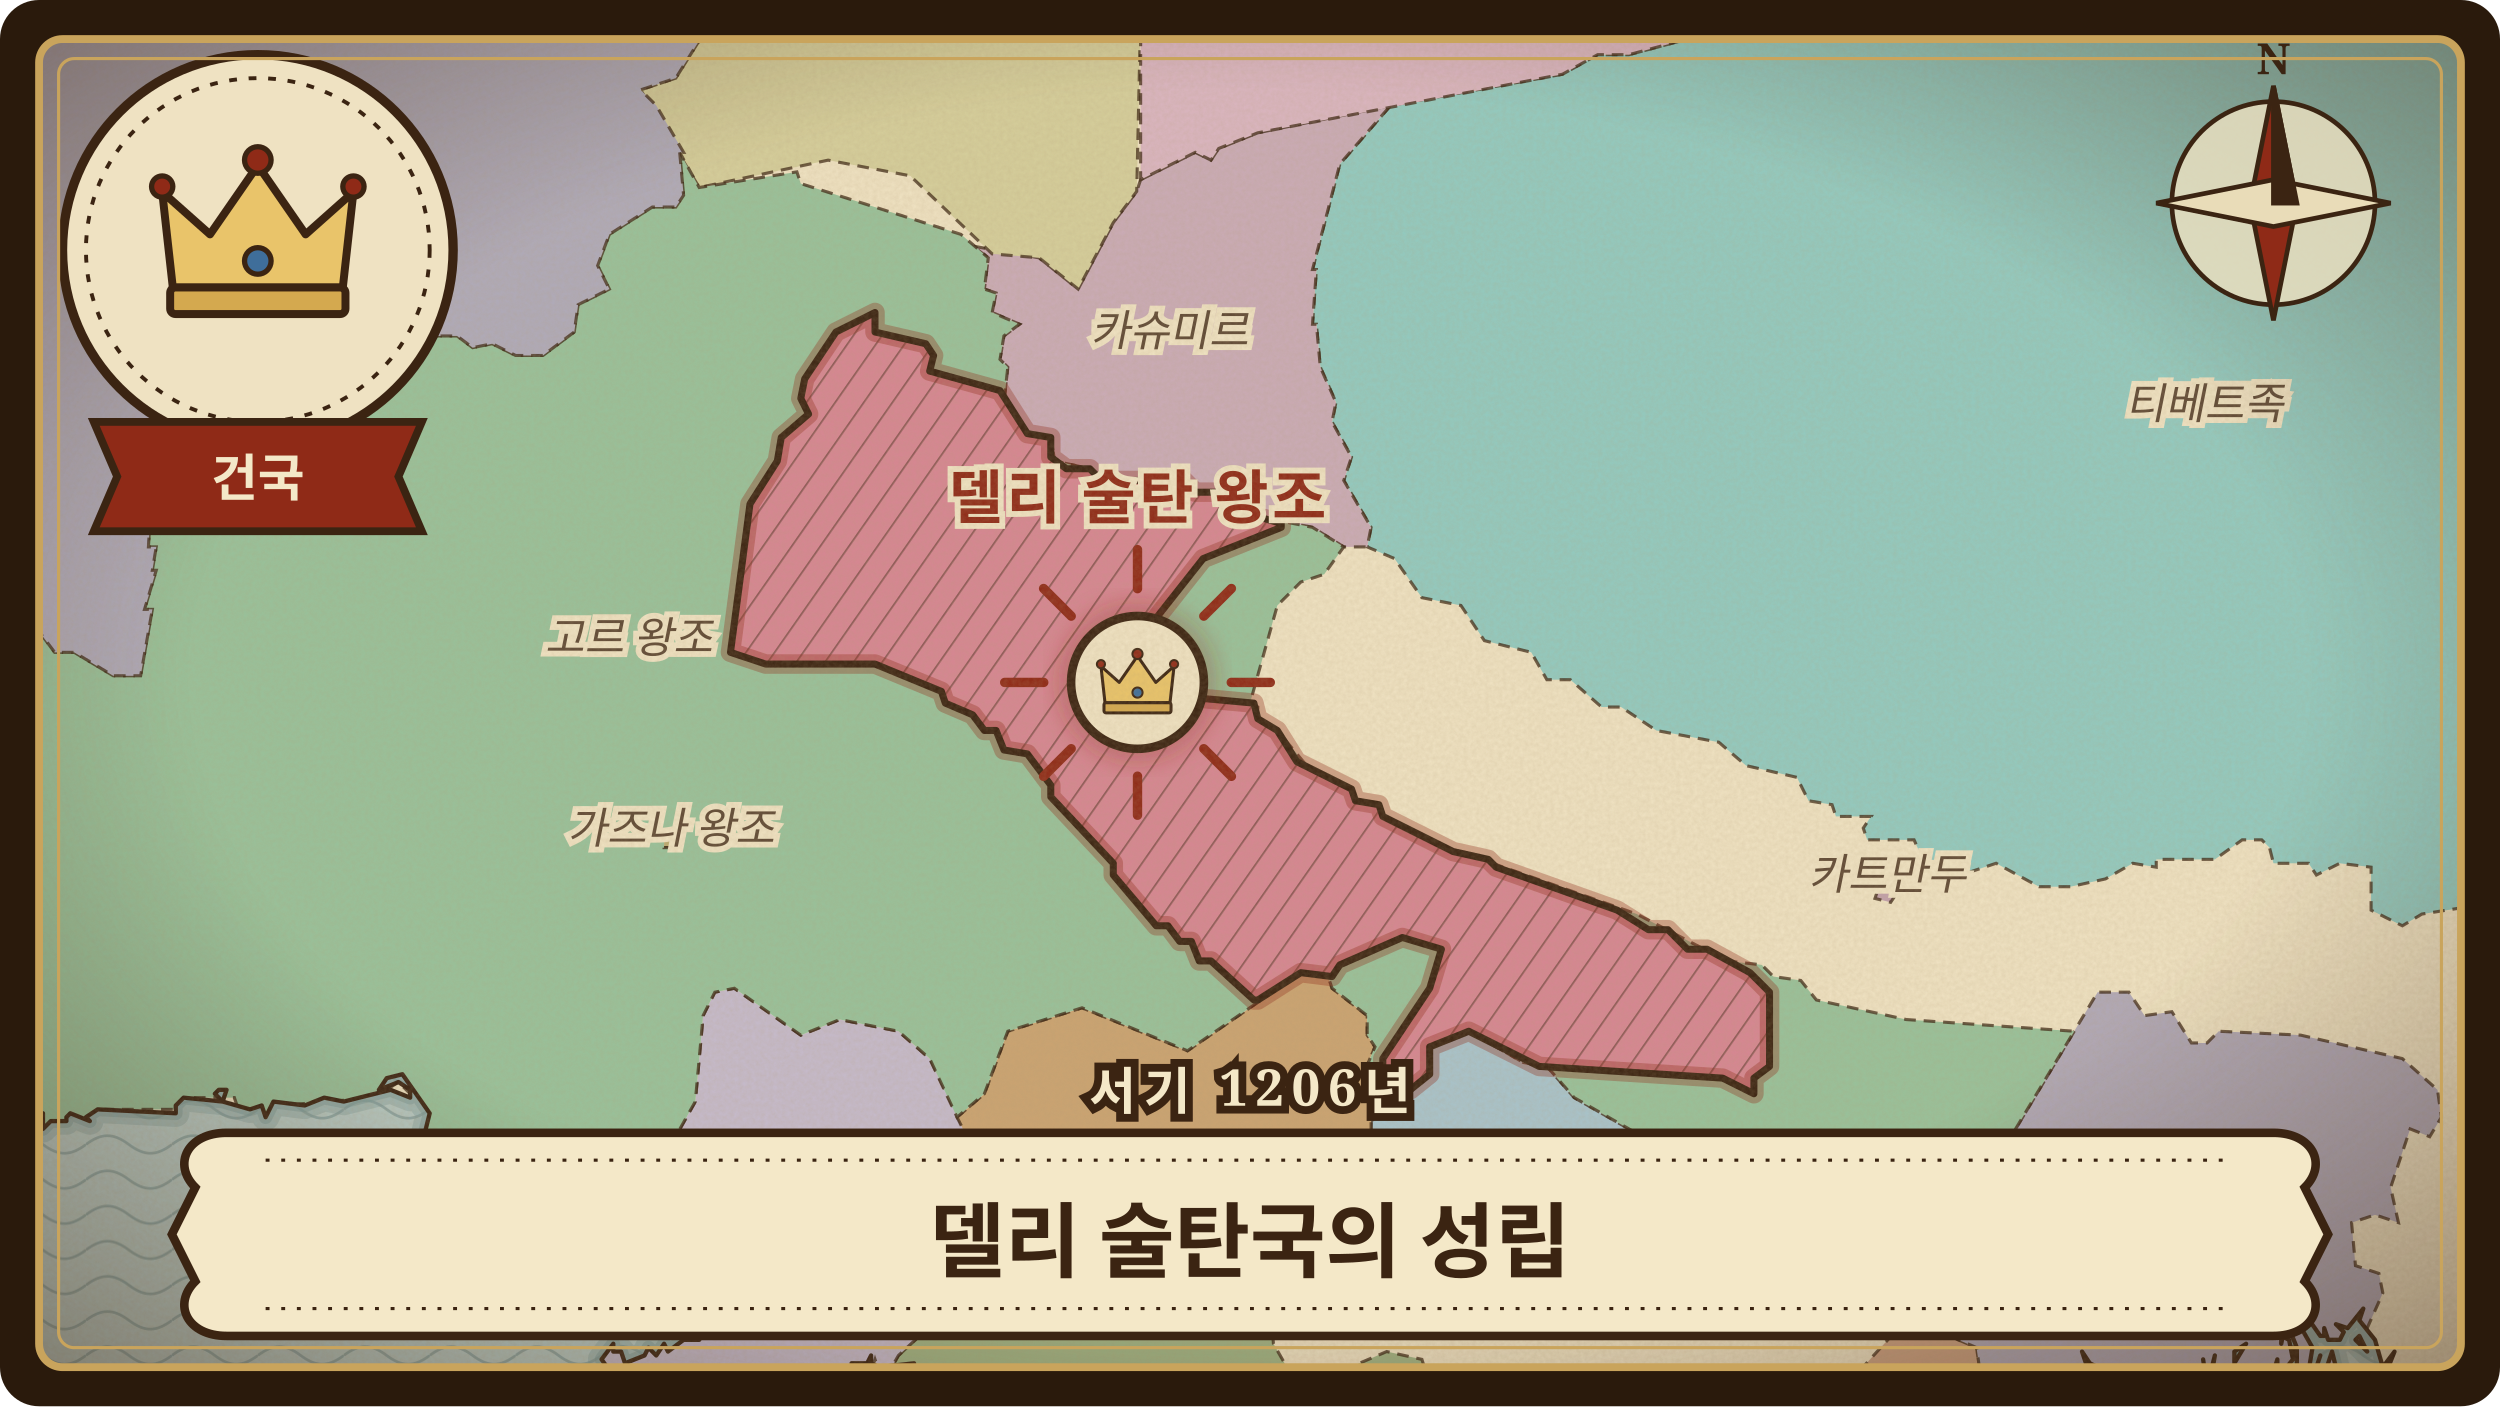
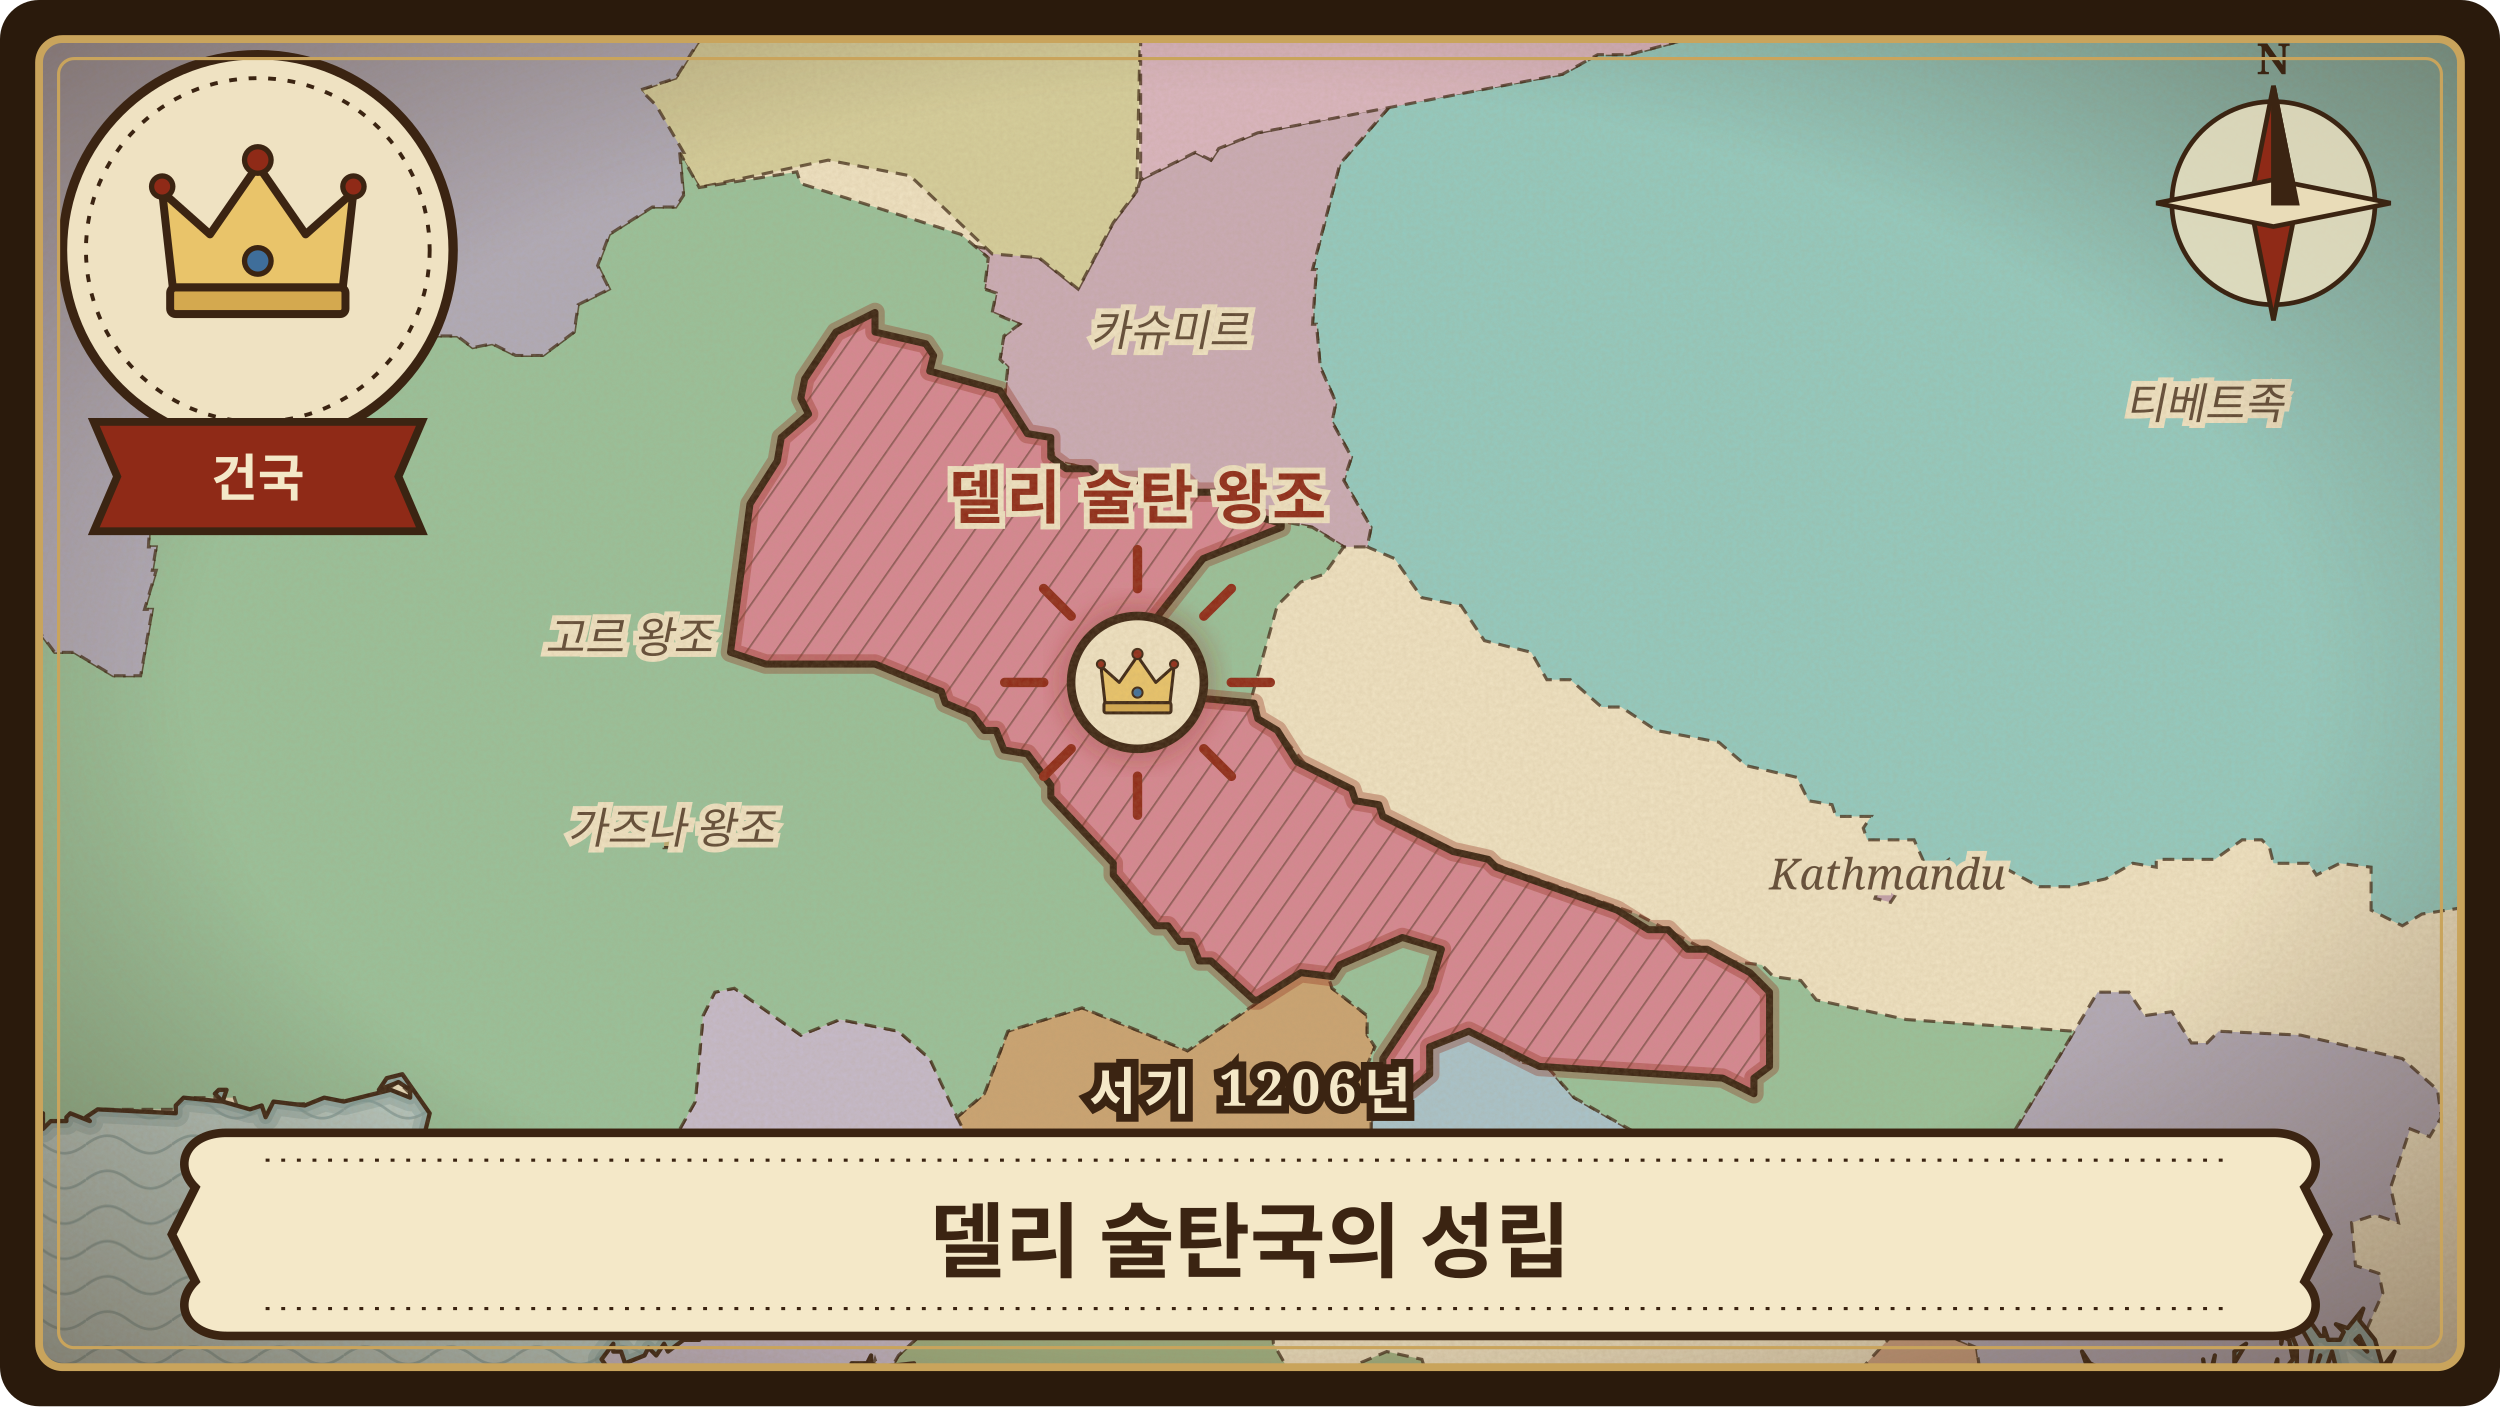
<svg xmlns="http://www.w3.org/2000/svg" viewBox="0 0 640 360" width="640" height="360" role="img" aria-label="델리 술탄국의 성립">
  <defs>
    <clipPath id="frame-delhi-sultanate">
      <rect x="10" y="10" width="620" height="340" rx="6" />
    </clipPath>
    <pattern id="waves-delhi-sultanate" width="22" height="9" patternUnits="userSpaceOnUse">
      <path d="M0 5 C4 2 7 2 11 5 C15 8 18 8 22 5" fill="none" stroke="#6f8f8f" stroke-width="0.7" stroke-opacity="0.55" />
    </pattern>
    <pattern id="hatch-delhi-sultanate" width="6" height="6" patternUnits="userSpaceOnUse" patternTransform="rotate(35)">
      <path d="M0 0 L0 6" stroke="#3b2412" stroke-width="0.9" stroke-opacity="0.45" />
    </pattern>
    <filter id="paper-delhi-sultanate" x="0" y="0" width="100%" height="100%">
      <feTurbulence type="fractalNoise" baseFrequency="0.9" numOctaves="3" seed="182" result="noise" />
      <feColorMatrix in="noise" type="matrix" values="0 0 0 0 0.45  0 0 0 0 0.33  0 0 0 0 0.18  0 0 0 0.22 0" />
    </filter>
    <radialGradient id="vignette-delhi-sultanate" cx="50%" cy="48%" r="70%">
      <stop offset="60%" stop-color="#3b2412" stop-opacity="0" />
      <stop offset="100%" stop-color="#3b2412" stop-opacity="0.45" />
    </radialGradient>
    <filter id="glow-delhi-sultanate">
      <feGaussianBlur stdDeviation="3" />
    </filter>
    <path id="land-delhi-sultanate" d="M-24 -24L-24 281L-20 282L-19 281L-15 283L-17 281L-14 279L-12 283L4 288L7 284L11 285L11 289L13 287L17 287L17 286L18 285L23 287L22 286L25 284L45 285L45 283L47 281L57 282L55 280L56 279L58 279L57 282L64 284L67 283L68 286L70 282L78 283L83 281L88 282L100 279L105 281L105 279L102 277L97 279L99 276L103 275L110 285L108 293L115 293L120 295L118 297L120 298L119 298L121 303L123 304L121 305L122 310L126 310L125 314L128 315L128 313L128 315L130 316L132 315L132 313L136 316L136 313L137 315L137 317L138 318L138 313L139 317L141 318L138 320L142 320L144 318L152 314L143 320L144 322L145 322L144 323L147 326L146 327L153 333L159 336L170 339L172 336L178 335L178 333L183 334L183 332L185 331L185 333L183 335L179 343L175 343L171 346L170 344L168 347L166 345L165 347L160 349L159 346L157 346L157 344L154 348L159 355L163 357L182 378L190 382L195 382L217 372L221 362L215 358L217 358L216 357L219 358L218 356L216 356L221 353L221 350L218 349L222 349L223 347L223 349L225 350L234 349L226 352L226 357L230 355L227 358L226 362L238 360L232 362L227 367L230 366L226 368L230 372L227 374L231 373L232 375L231 376L233 377L233 384L514 384L516 383L512 381L514 380L512 372L513 369L519 364L531 360L538 353L534 349L533 346L535 349L539 351L538 356L540 364L540 359L541 363L541 361L543 363L544 363L545 356L545 364L546 364L548 350L547 356L550 352L549 364L551 361L552 362L552 360L553 362L556 363L553 355L556 356L556 352L559 362L561 362L562 355L563 361L565 355L564 348L565 355L567 347L565 359L566 361L569 359L568 356L569 358L572 357L571 353L572 353L572 346L575 344L572 349L573 355L576 351L575 355L576 355L579 350L575 358L577 356L577 358L580 358L583 348L583 353L587 348L586 343L584 342L584 344L585 339L582 338L586 335L584 331L586 331L587 329L586 327L580 323L586 325L586 321L584 320L587 320L587 322L589 321L587 323L587 332L594 342L595 342L595 340L596 343L599 343L600 341L598 339L601 340L605 335L604 338L608 343L610 350L613 346L611 351L614 357L613 359L614 359L614 362L615 361L614 367L621 382L620 375L622 383L624 384L628 384L627 383L629 384L664 384L664 -24ZM536 362L538 363L538 357L536 362ZM546 358L548 359L548 356L546 358ZM556 356L557 361L556 356ZM581 357L583 355L581 357ZM583 356L584 356L583 354L583 356ZM583 325L586 326L583 325ZM584 338L585 339L588 337L586 336L584 338ZM584 354L585 353L585 355L587 351L584 354ZM585 358L587 355L585 358ZM585 334L588 335L586 332L585 334ZM586 340L588 345L588 355L591 351L592 345L588 338L586 340ZM587 345L588 348L587 345ZM593 350L594 347L593 350ZM595 352L596 353L598 350L597 346L595 352ZM603 343L606 346L604 342L603 343ZM611 360L612 356L611 360ZM612 361L612 366L614 365L613 359L612 361Z" />
    <clipPath id="landclip-delhi-sultanate">
      <use href="#land-delhi-sultanate" />
    </clipPath>
    <path id="hl-delhi-sultanate-16" d="M321 256L310 246L307 246L305 241L302 241L299 237L296 237L285 224L285 221L269 204L269 201L263 193L257 192L255 187L252 187L249 183L242 180L241 177L224 170L196 170L187 167L192 129L199 118L200 112L207 106L205 102L206 97L214 85L224 80L224 85L237 88L239 91L238 95L256 100L263 111L269 112L269 117L273 120L279 120L282 123L303 123L306 126L312 126L321 132L328 134L328 135L308 143L293 162L293 167L296 168L295 171L299 174L299 178L321 180L322 184L327 187L332 195L346 202L347 205L353 206L354 209L372 218L381 220L383 222L414 233L422 238L427 238L432 243L437 243L448 249L453 254L453 273L449 276L449 280L441 276L394 273L376 264L366 268L366 275L361 279L354 276L354 271L366 253L369 243L359 240L343 247L341 250L333 249L322 256Z" />
  </defs>
  <rect width="640" height="360" rx="10" fill="#2a1a0c" />
  <g clip-path="url(#frame-delhi-sultanate)">
    <rect width="640" height="360" fill="#b9ccc6" />
    <rect width="640" height="360" fill="url(#waves-delhi-sultanate)" />
    <use href="#land-delhi-sultanate" fill="none" stroke="#7e9c98" stroke-width="7" stroke-opacity="0.35" stroke-linejoin="round" />
    <use href="#land-delhi-sultanate" fill="none" stroke="#7e9c98" stroke-width="3.5" stroke-opacity="0.5" stroke-linejoin="round" />
    <use href="#land-delhi-sultanate" fill="#efe2c2" stroke="none" />
    <g clip-path="url(#landclip-delhi-sultanate)">
      <path d="M599 -4L606 -6L610 -2L664 6L664 216L639 231L620 234L615 237L607 233L607 222L599 221L593 224L591 221L582 221L581 217L579 215L574 215L567 220L552 220L552 222L546 221L539 225L530 227L522 227L511 221L502 224L499 220L494 224L490 215L478 215L477 212L479 209L470 209L469 206L463 205L460 199L447 196L440 190L424 187L415 181L410 181L402 174L396 174L392 167L380 164L374 155L364 153L357 143L350 140L351 135L344 123L346 117L341 108L342 103L338 94L337 83L336 83L337 69L336 69L343 42L356 27L400 19L409 14L417 14L477 -2L511 -2L540 -9L598 -4Z" fill="rgb(146,202,192)" stroke="#3b2412" stroke-width="0.8" stroke-opacity="0.75" stroke-dasharray="3 2" />
      <path d="M635 313L659 313L664 303L664 276L647 274L635 294Z" fill="rgb(218,191,130)" stroke="#3b2412" stroke-width="0.8" stroke-opacity="0.75" stroke-dasharray="3 2" />
      <path d="M516 384L513 373L515 362L507 352L506 345L499 342L486 340L476 351L466 356L456 354L442 359L432 366L424 384Z" fill="rgb(204,160,128)" stroke="#3b2412" stroke-width="0.8" stroke-opacity="0.75" stroke-dasharray="3 2" />
      <path d="M486 338L492 321L504 320L509 312L513 294L537 254L545 254L549 260L556 259L561 267L565 267L568 264L589 265L615 271L624 279L625 286L622 291L617 289L612 304L614 313L608 311L602 313L603 324L609 326L610 331L606 340L603 340L606 344L606 347L602 344L604 347L602 345L598 345L598 353L594 354L594 352L592 358L582 360L581 357L577 359L575 355L567 361L564 361L565 356L562 361L546 365L536 363L536 359L534 358L524 365L520 365L513 356L507 352L506 345L499 342L486 340Z" fill="rgb(176,168,183)" stroke="#3b2412" stroke-width="0.8" stroke-opacity="0.75" stroke-dasharray="3 2" />
      <path d="M664 384L664 312L663 314L644 320L643 329L638 332L638 352L635 354L629 353L629 370L621 368L622 376L620 381L622 384Z" fill="rgb(160,174,184)" stroke="#3b2412" stroke-width="0.8" stroke-opacity="0.75" stroke-dasharray="3 2" />
      <path d="M230 347L243 335L248 327L253 325L258 327L266 336L277 338L280 334L289 330L308 325L304 319L324 319L326 344L330 351L341 352L355 346L364 348L371 370L367 379L368 384L229 384L225 373L226 354Z" fill="rgb(159,179,131)" stroke="#3b2412" stroke-width="0.8" stroke-opacity="0.75" stroke-dasharray="3 2" />
      <path d="M292 46L306 39L310 41L312 38L322 34L356 27L343 42L336 69L337 69L336 83L337 83L338 94L342 103L341 108L346 117L344 123L351 135L350 140L344 140L336 135L321 132L316 128L306 126L303 123L282 123L279 120L270 118L269 112L263 111L257 103L258 94L256 92L257 86L261 83L254 80L255 75L252 74L253 66L249 63L266 66L276 74L285 57L291 49Z" fill="rgb(202,171,182)" stroke="#3b2412" stroke-width="0.8" stroke-opacity="0.75" stroke-dasharray="3 2" />
      <path d="M137 318L146 329L154 350L184 382L192 384L218 372L221 364L221 357L224 348L226 354L230 347L243 335L248 327L256 326L258 303L251 298L238 271L230 264L215 261L205 265L188 253L183 254L180 260L178 282L169 298L158 310L149 313Z" fill="rgb(197,186,203)" stroke="#3b2412" stroke-width="0.8" stroke-opacity="0.75" stroke-dasharray="3 2" />
      <path d="M361 327L386 316L426 314L434 305L446 303L435 294L424 293L403 281L396 273L390 272L376 264L366 268L366 275L351 287L351 303L357 314Z" fill="rgb(168,195,203)" stroke="#3b2412" stroke-width="0.8" stroke-opacity="0.75" stroke-dasharray="3 2" />
      <path d="M245 286L252 280L258 264L277 258L304 269L333 249L340 250L341 253L350 260L350 265L352 268L349 275L352 282L355 284L351 287L351 302L360 325L361 336L326 342L324 319L304 319L308 325L289 330L280 334L277 338L266 336L263 332L265 321L264 314L263 311L258 310L258 303L251 298Z" fill="rgb(202,163,113)" stroke="#3b2412" stroke-width="0.8" stroke-opacity="0.75" stroke-dasharray="3 2" />
      <path d="M486 227L482 224L480 230L484 231L486 228Z" fill="rgb(194,161,172)" stroke="#3b2412" stroke-width="0.8" stroke-opacity="0.75" stroke-dasharray="3 2" />
      <path d="M170 217L173 217L173 215L170 215Z" fill="rgb(189,172,113)" stroke="#3b2412" stroke-width="0.8" stroke-opacity="0.75" stroke-dasharray="3 2" />
      <path d="M173 20L164 23L179 48L212 41L233 45L254 65L266 66L276 74L285 57L291 49L292 4L304 -15L296 -24L185 -24L181 -19L184 2L183 4Z" fill="rgb(213,206,155)" stroke="#3b2412" stroke-width="0.8" stroke-opacity="0.75" stroke-dasharray="3 2" />
      <path d="M183 4L184 2L184 -1ZM184 -1L181 -19L185 -24L296 -24L304 -15L292 4L292 46L306 39L310 41L312 38L322 34L400 19L409 14L417 14L477 -2L491 -14L496 -22L501 -24L64 -24L69 -17L80 -12L88 -4L106 1L115 -1L118 2L130 2L134 9L138 9L151 1L155 1L158 6L162 6L166 -6L180 -6Z" fill="rgb(218,181,192)" stroke="#3b2412" stroke-width="0.8" stroke-opacity="0.75" stroke-dasharray="3 2" />
      <path d="M157 310L138 317L138 315L125 314L124 310L121 310L122 303L120 303L120 296L108 293L109 284L102 277L96 281L72 283L71 286L61 284L60 281L48 281L46 284L27 284L25 287L19 286L16 289L10 289L9 286L-2 287L-6 284L-12 284L-12 281L-24 281L-24 190L-13 170L-5 162L8 159L14 167L19 167L29 173L36 173L39 156L37 156L40 146L39 146L40 140L38 140L39 123L46 117L54 97L61 91L83 89L97 80L103 80L109 83L110 86L117 86L121 89L126 88L132 91L139 91L147 85L148 78L156 74L153 68L156 60L167 53L173 53L175 50L174 39L179 48L204 44L205 47L246 60L253 66L252 74L255 75L254 80L261 83L257 86L256 92L258 94L257 103L263 111L269 112L270 118L279 120L282 123L303 123L306 126L316 128L321 132L336 135L344 140L339 147L333 149L327 155L320 180L322 181L322 184L324 187L327 187L337 199L346 202L347 205L353 206L354 209L365 215L419 234L442 246L451 247L454 250L461 251L465 256L488 261L531 264L513 294L509 312L504 320L489 322L459 313L429 311L434 305L446 303L435 294L424 293L403 281L396 273L390 272L376 264L366 268L366 275L355 284L352 282L349 275L352 268L350 265L350 260L341 253L340 250L333 249L304 269L277 258L258 264L252 280L245 286L238 271L230 264L215 261L205 265L188 253L183 254L180 260L178 282L169 298L159 308L157 308ZM170 217L173 217L173 215L170 215Z" fill="rgb(152,193,154)" stroke="#3b2412" stroke-width="0.8" stroke-opacity="0.75" stroke-dasharray="3 2" />
      <path d="M174 39L175 50L173 53L167 53L156 60L153 68L156 74L148 78L147 85L139 91L132 91L126 88L121 89L117 86L110 86L109 83L103 80L97 80L83 89L61 91L54 97L46 117L39 123L38 140L40 140L39 146L40 146L37 156L39 156L36 173L29 173L19 167L14 167L8 159L-5 162L-13 170L-24 190L-24 -24L64 -24L69 -17L80 -12L88 -4L106 1L115 -1L118 2L130 2L134 9L138 9L151 1L155 1L158 6L162 6L166 -6L180 -6L184 -1L183 4L173 20L164 23L168 27L175 39Z" fill="rgb(175,170,185)" stroke="#3b2412" stroke-width="0.8" stroke-opacity="0.75" stroke-dasharray="3 2" />
      <use href="#hl-delhi-sultanate-16" fill="rgb(214,134,146)" stroke="none" />
      <use href="#hl-delhi-sultanate-16" fill="url(#hatch-delhi-sultanate)" stroke="none" />
      <use href="#hl-delhi-sultanate-16" fill="none" stroke="#8f2a17" stroke-width="5" stroke-opacity="0.35" stroke-linejoin="round" />
      <use href="#hl-delhi-sultanate-16" fill="none" stroke="#3b2412" stroke-width="1.8" stroke-linejoin="round" />
    </g>
    <use href="#land-delhi-sultanate" fill="none" stroke="#3b2412" stroke-width="1.1" stroke-linejoin="round" />
    <text x="291.2" y="132.7" class="lbl hl">델리 술탄 왕조</text>
    <text x="564.4" y="107.2" class="lbl">티베트족</text>
    <text x="161.0" y="167.1" class="lbl">고르 왕조</text>
    <text x="299.4" y="88.5" class="lbl">카슈미르</text>
-     <text x="483.2" y="227.7" class="lbl">카트만두</text>
+     <text x="483.2" y="227.7" class="lbl">Kathmandu</text>
    <text x="171.8" y="215.9" class="lbl">가즈나 왕조</text>
    <g transform="translate(291.2 174.7)">
      <path d="M0 -24 L0 -34" transform="rotate(0)" stroke="#8f2a17" stroke-width="2.4" stroke-linecap="round" />
      <path d="M0 -24 L0 -34" transform="rotate(45)" stroke="#8f2a17" stroke-width="2.4" stroke-linecap="round" />
      <path d="M0 -24 L0 -34" transform="rotate(90)" stroke="#8f2a17" stroke-width="2.4" stroke-linecap="round" />
      <path d="M0 -24 L0 -34" transform="rotate(135)" stroke="#8f2a17" stroke-width="2.4" stroke-linecap="round" />
      <path d="M0 -24 L0 -34" transform="rotate(180)" stroke="#8f2a17" stroke-width="2.4" stroke-linecap="round" />
      <path d="M0 -24 L0 -34" transform="rotate(225)" stroke="#8f2a17" stroke-width="2.4" stroke-linecap="round" />
      <path d="M0 -24 L0 -34" transform="rotate(270)" stroke="#8f2a17" stroke-width="2.4" stroke-linecap="round" />
      <path d="M0 -24 L0 -34" transform="rotate(315)" stroke="#8f2a17" stroke-width="2.4" stroke-linecap="round" />
      <circle r="20" fill="#8f2a17" fill-opacity="0.35" filter="url(#glow-delhi-sultanate)" />
      <circle r="17" fill="#efe2c2" stroke="#3b2412" stroke-width="2.2" />
      <g transform="translate(-13 -13) scale(0.26)">
        <path d="M18 70 L14 34 L32 50 L50 24 L68 50 L86 34 L82 70 Z" fill="#e9c46a" stroke="#3b2412" stroke-width="3" stroke-linejoin="round" />
        <rect x="17" y="70" width="66" height="10" rx="2" fill="#d4a94f" stroke="#3b2412" stroke-width="3" />
        <circle cx="50" cy="22" r="5" fill="#8f2a17" stroke="#3b2412" stroke-width="2" />
        <circle cx="14" cy="32" r="4" fill="#8f2a17" stroke="#3b2412" stroke-width="2" />
        <circle cx="86" cy="32" r="4" fill="#8f2a17" stroke="#3b2412" stroke-width="2" />
        <circle cx="50" cy="60" r="5" fill="#3f6e9a" stroke="#3b2412" stroke-width="2" />
      </g>
    </g>
    <rect width="640" height="360" filter="url(#paper-delhi-sultanate)" />
    <rect width="640" height="360" fill="url(#vignette-delhi-sultanate)" />
    <g transform="translate(582 52)" stroke="#3b2412" stroke-width="1.2">
      <circle r="26" fill="#efe2c2" fill-opacity="0.8" />
      <path d="M0 -30 L6 0 L0 30 L-6 0 Z" fill="#8f2a17" />
      <path d="M-30 0 L0 6 L30 0 L0 -6 Z" fill="#e9dcb8" />
      <path d="M0 -30 L6 0 L0 0 Z" fill="#3b2412" />
      <text y="-33" class="compass">N</text>
    </g>
    <g transform="translate(66 64)">
      <circle r="50" fill="#efe2c2" stroke="#3b2412" stroke-width="2.4" />
      <circle r="44" fill="none" stroke="#3b2412" stroke-width="1" stroke-dasharray="2 3" />
      <g transform="translate(-34 -38) scale(0.68)">
        <path d="M18 70 L14 34 L32 50 L50 24 L68 50 L86 34 L82 70 Z" fill="#e9c46a" stroke="#3b2412" stroke-width="3" stroke-linejoin="round" />
        <rect x="17" y="70" width="66" height="10" rx="2" fill="#d4a94f" stroke="#3b2412" stroke-width="3" />
        <circle cx="50" cy="22" r="5" fill="#8f2a17" stroke="#3b2412" stroke-width="2" />
        <circle cx="14" cy="32" r="4" fill="#8f2a17" stroke="#3b2412" stroke-width="2" />
        <circle cx="86" cy="32" r="4" fill="#8f2a17" stroke="#3b2412" stroke-width="2" />
        <circle cx="50" cy="60" r="5" fill="#3f6e9a" stroke="#3b2412" stroke-width="2" />
      </g>
      <path d="M-42 44 L42 44 L36 58 L42 72 L-42 72 L-36 58 Z" fill="#8f2a17" stroke="#3b2412" stroke-width="2" />
      <text y="63" class="kind">건국</text>
    </g>
    <g transform="translate(320 316)">
      <path d="M-262 -26 L262 -26 C272 -26 276 -18 270 -12 L276 0 L270 12 C276 18 272 26 262 26 L-262 26 C-272 26 -276 18 -270 12 L-276 0 L-270 -12 C-276 -18 -272 -26 -262 -26 Z" fill="#f4e8c8" stroke="#3b2412" stroke-width="2.2" />
      <path d="M-252 -19 L252 -19 M-252 19 L252 19" stroke="#3b2412" stroke-width="0.8" stroke-dasharray="1 3" />
      <text y="2" class="title" style="font-size:21px">델리 술탄국의 성립</text>
    </g>
    <text x="320" y="284" class="year">서기 1206년</text>
  </g>
  <rect x="10" y="10" width="620" height="340" rx="6" fill="none" stroke="#c9a45c" stroke-width="2" />
  <rect x="15" y="15" width="610" height="330" rx="4" fill="none" stroke="#c9a45c" stroke-width="0.8" />
  <style>
  text { font-family: 'Noto Serif KR', 'Nanum Myeongjo', 'AppleMyungjo', 'Batang', serif; text-anchor: middle; }
  .lbl { font-size: 11px; font-style: italic; fill: #3b2412; fill-opacity: 0.8; paint-order: stroke; stroke: #efe2c2; stroke-width: 3px; }
  .lbl.hl { font-size: 15px; font-weight: 700; font-style: normal; fill: #8f2a17; fill-opacity: 1; letter-spacing: 1px; }
  .title { font-weight: 800; fill: #3b2412; dominant-baseline: middle; }
  .year { font-size: 13px; font-weight: 700; fill: #f4e8c8; paint-order: stroke; stroke: #3b2412; stroke-width: 4px; letter-spacing: 2px; }
  .kind { font-size: 13px; font-weight: 800; fill: #f4e8c8; }
  .compass { font-size: 11px; font-weight: 700; fill: #3b2412; stroke: none; }
</style>
</svg>
